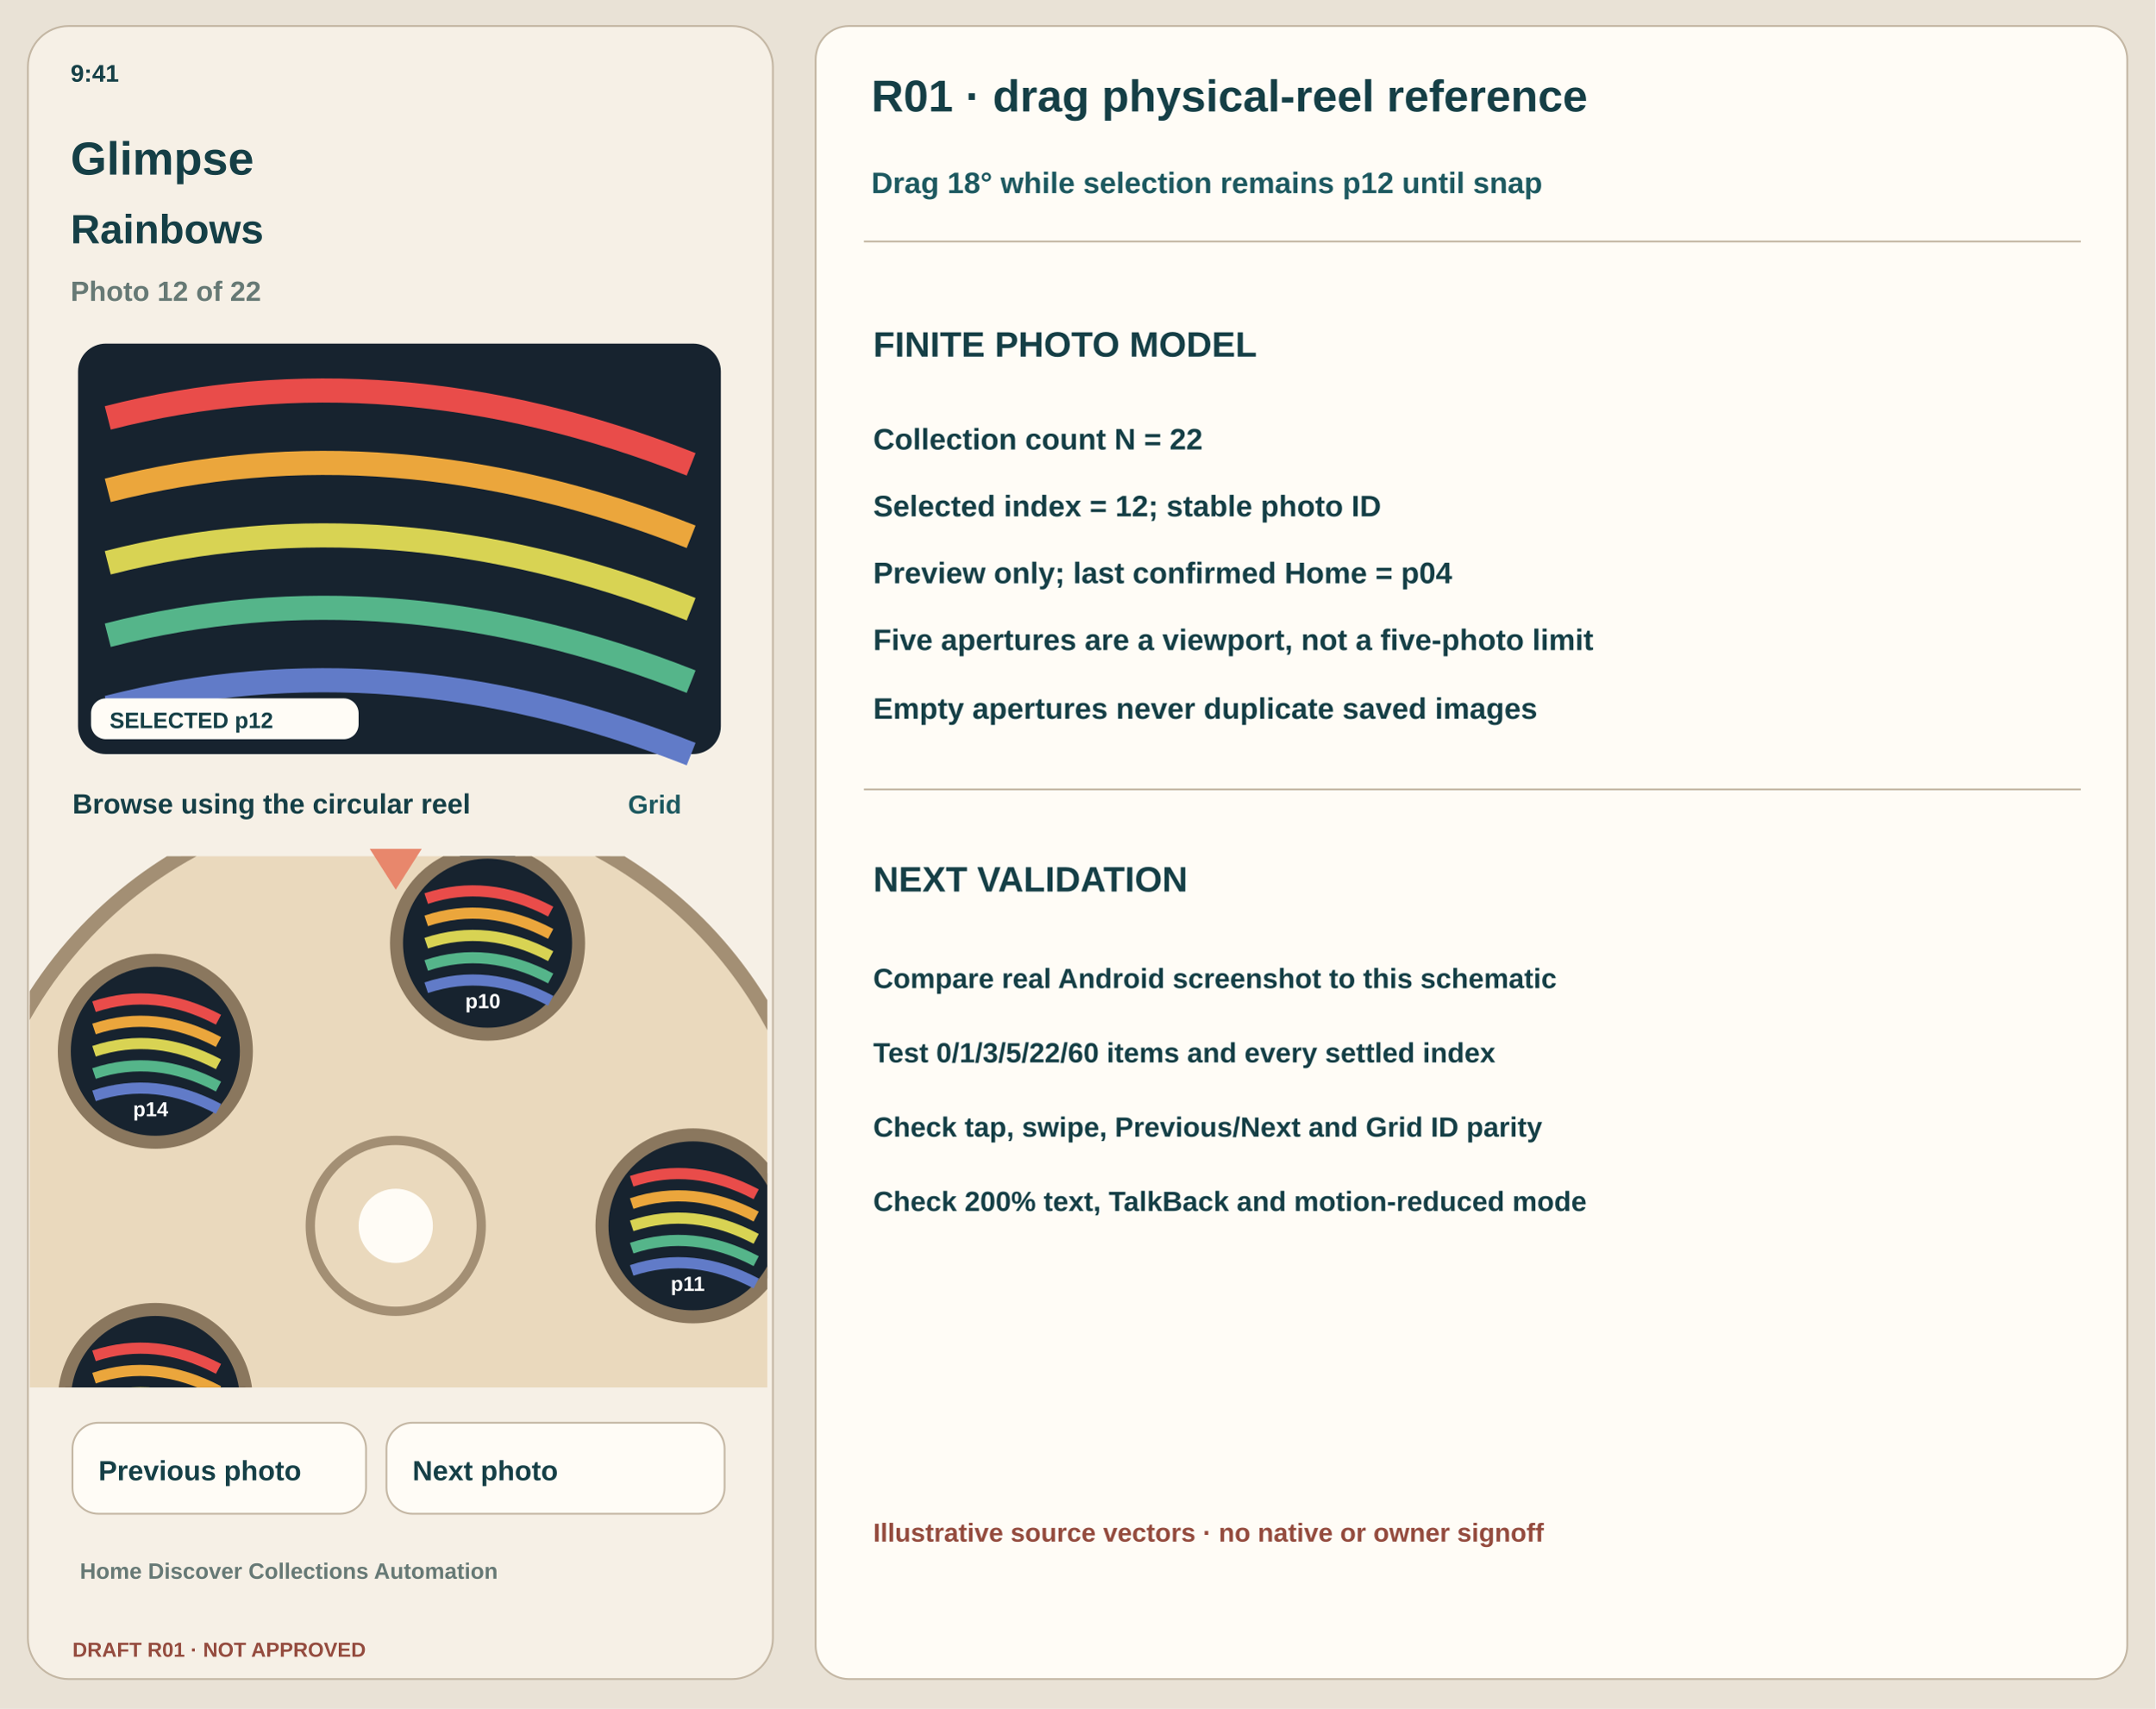
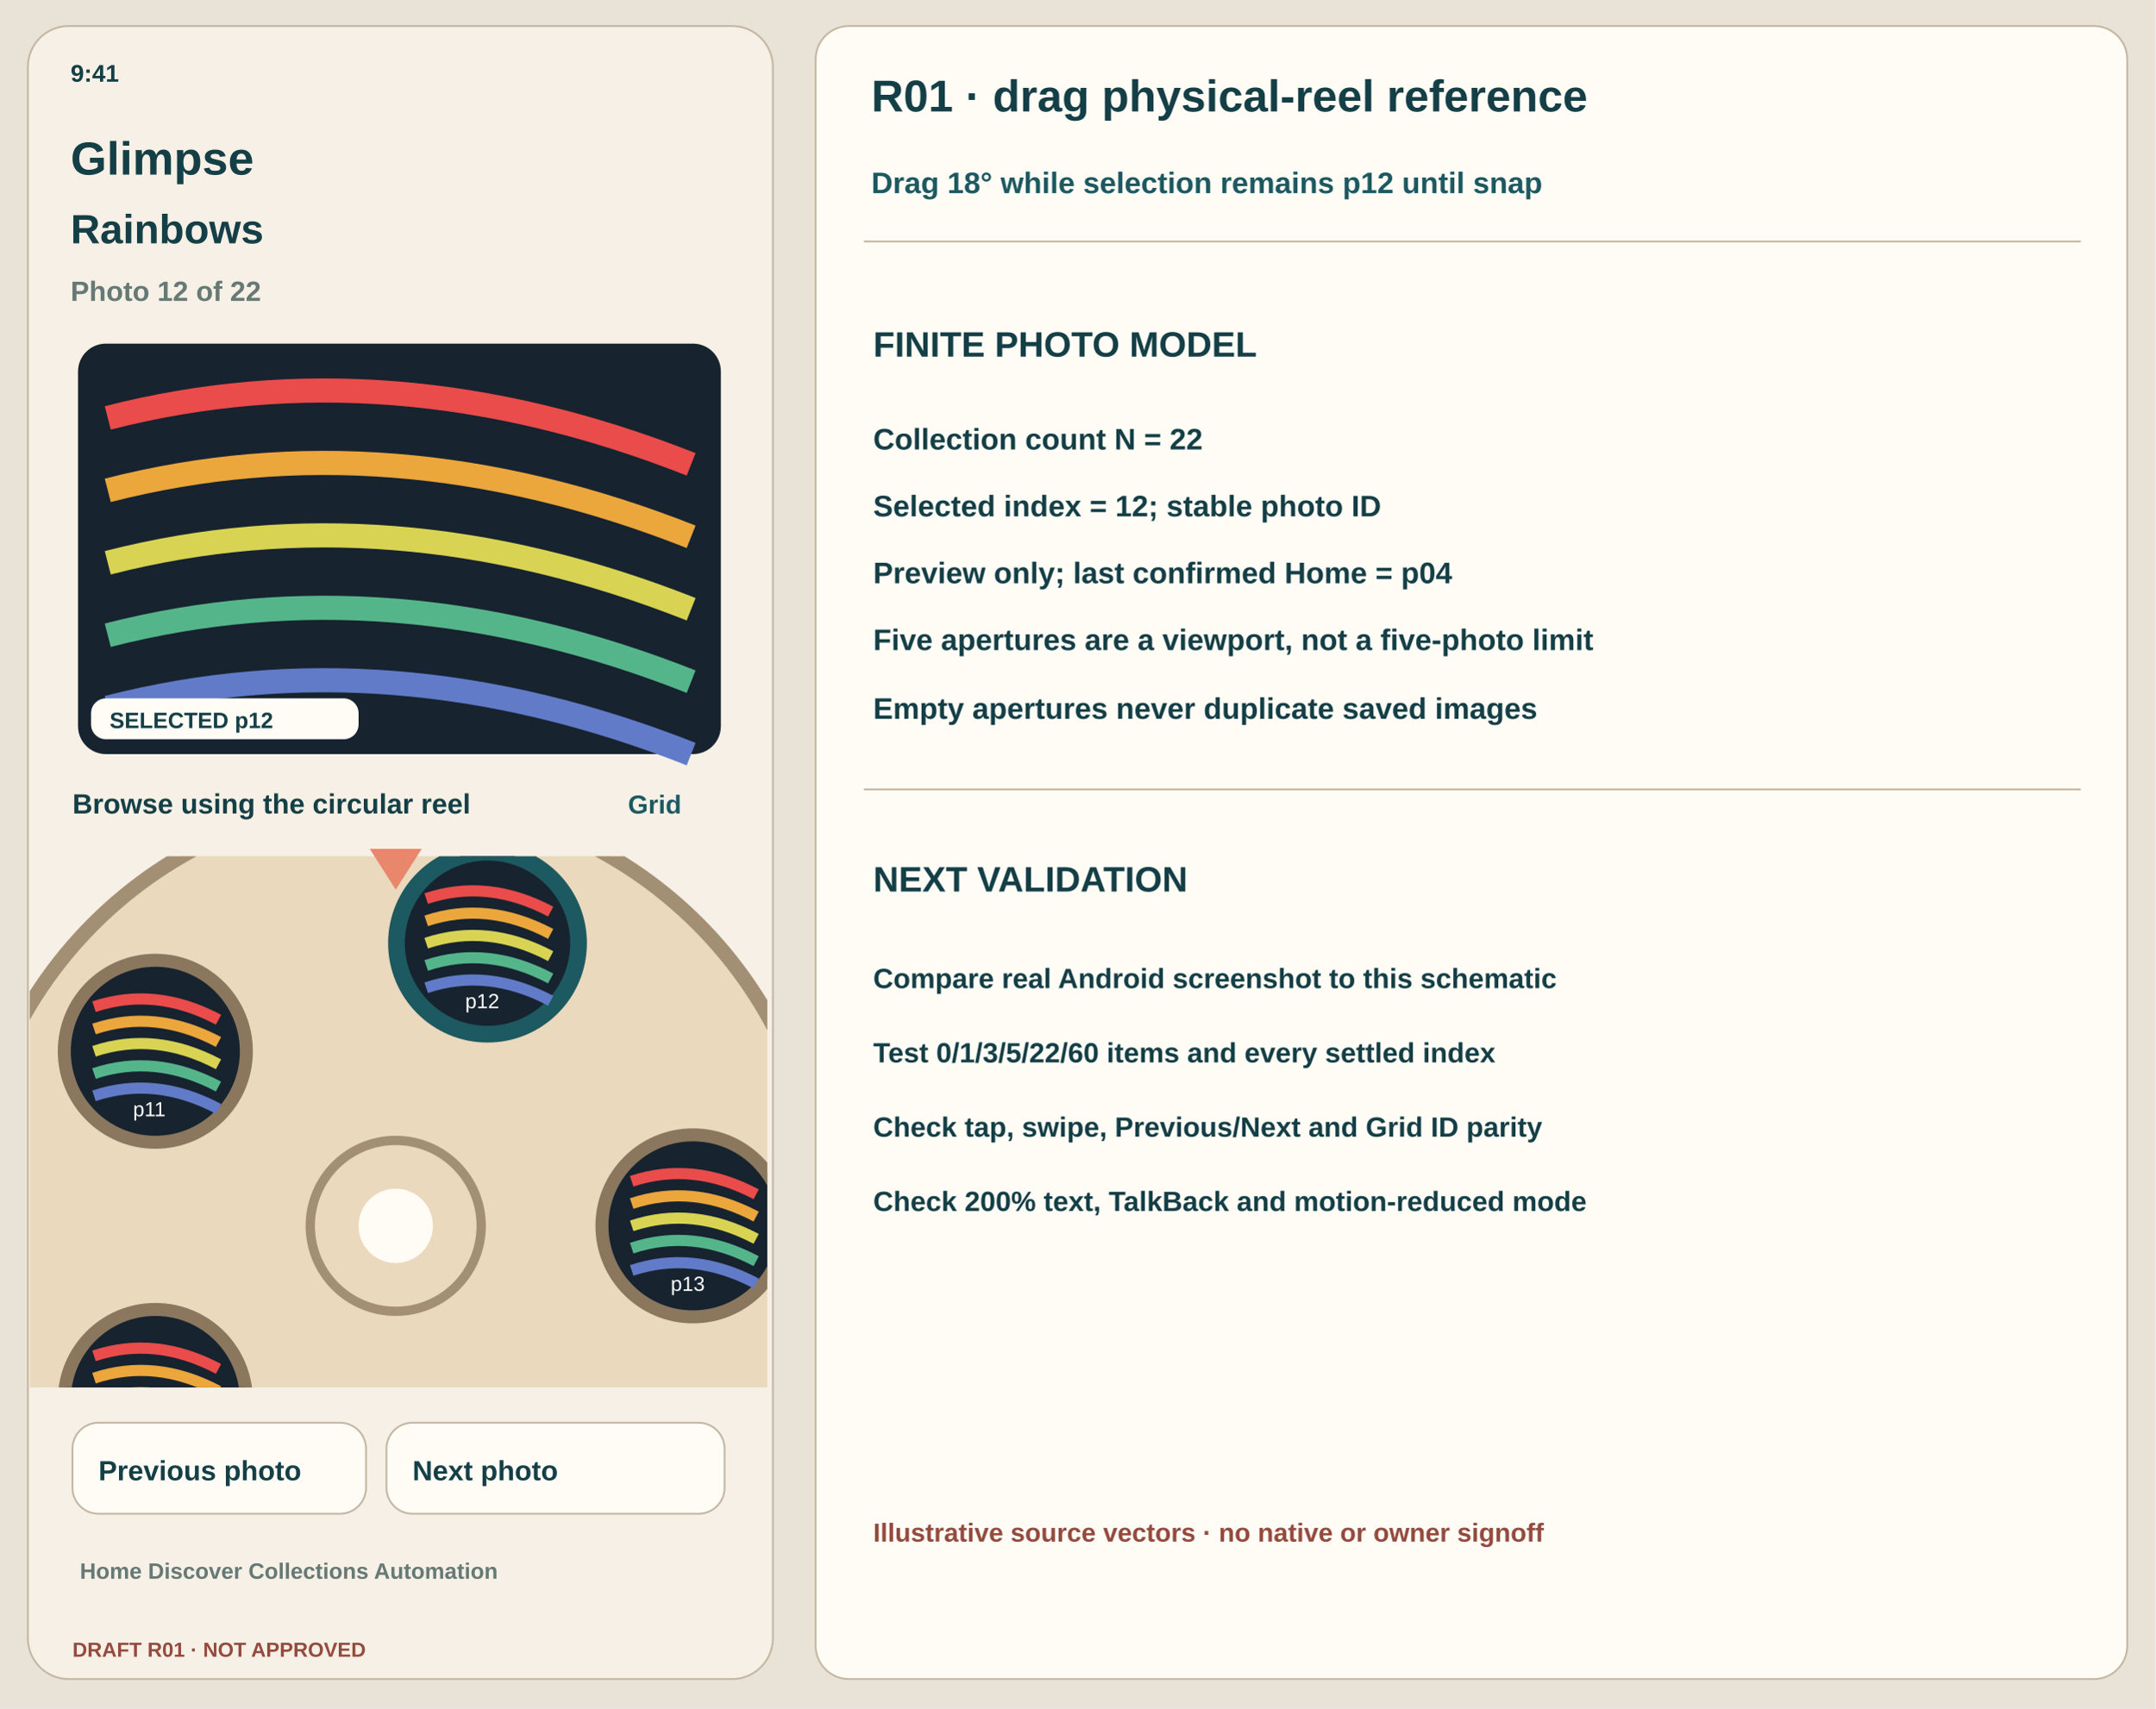
<svg xmlns="http://www.w3.org/2000/svg" width="1160" height="920" viewBox="0 0 1160 920" role="img" aria-label="R01 drag finite paper reel candidate">
  <rect width="1160" height="920" fill="#E9E2D6" />
  <rect x="15" y="14" width="401" height="890" rx="22" fill="#F6F0E6" stroke="#C4B7A4" />
  <text x="38" y="44" font-size="13" font-family="Arial,Helvetica,sans-serif" font-weight="600" fill="#153F46">9:41</text>
  <text x="38" y="94" font-size="25" font-family="Arial,Helvetica,sans-serif" font-weight="600" fill="#153F46">Glimpse</text>
  <text x="38" y="131" font-size="22" font-family="Arial,Helvetica,sans-serif" font-weight="600" fill="#153F46">Rainbows</text>
  <text x="38" y="162" font-size="15" font-family="Arial,Helvetica,sans-serif" font-weight="600" fill="#667975">Photo 12 of 22</text>
  <rect x="42" y="185" width="346" height="221" rx="15" fill="#17232F" />
  <path d="M58 225 Q210 186 372 250" fill="none" stroke="#E94C4A" stroke-width="13" />
  <path d="M58 264 Q210 225 372 289" fill="none" stroke="#EBA63C" stroke-width="13" />
  <path d="M58 303 Q210 264 372 328" fill="none" stroke="#D8D353" stroke-width="13" />
  <path d="M58 342 Q210 303 372 367" fill="none" stroke="#55B58A" stroke-width="13" />
  <path d="M58 381 Q210 342 372 406" fill="none" stroke="#617BC8" stroke-width="13" />
  <rect x="49" y="376" width="144" height="22" rx="8" fill="#FFFCF6" />
  <text x="59" y="392" font-size="12" font-family="Arial,Helvetica,sans-serif" font-weight="600" fill="#153F46">SELECTED p12</text>
  <text x="39" y="438" font-size="15" font-family="Arial,Helvetica,sans-serif" font-weight="700" fill="#153F46">Browse using the circular reel</text>
  <text x="338" y="438" font-size="14" font-family="Arial,Helvetica,sans-serif" font-weight="700" fill="#1D5960">Grid</text>
  <clipPath id="reel-crop">
    <rect x="16" y="461" width="397" height="286" />
  </clipPath>
  <g clip-path="url(#reel-crop)">
    <circle cx="213" cy="660" r="230" fill="#EAD9BD" stroke="#A38F74" stroke-width="8" />
    <g>
-       <circle cx="262.4" cy="507.8" r="49" fill="#17232F" stroke="#8A775E" stroke-width="7" />
+       <circle cx="262.4" cy="507.8" r="49" fill="#17232F" stroke="#1D5960" stroke-width="9" />
      <path d="M229.4 483.8 Q262.4 472.8 296.4 490.8" fill="none" stroke="#E94C4A" stroke-width="6" />
      <path d="M229.4 495.8 Q262.4 484.8 296.4 502.8" fill="none" stroke="#EBA63C" stroke-width="6" />
      <path d="M229.4 507.8 Q262.4 496.8 296.4 514.8" fill="none" stroke="#D8D353" stroke-width="6" />
      <path d="M229.4 519.8 Q262.4 508.8 296.4 526.8" fill="none" stroke="#55B58A" stroke-width="6" />
      <path d="M229.4 531.8 Q262.4 520.8 296.4 538.8" fill="none" stroke="#617BC8" stroke-width="6" />
-       <text x="250.4" y="542.8" font-size="11" font-family="Arial,Helvetica,sans-serif" font-weight="700" fill="#FFF">p10</text>
+       <text x="250.4" y="542.8" font-size="11" font-family="Arial,sans-serif" fill="#FFF">p12</text>
      <circle cx="373.0" cy="660.0" r="49" fill="#17232F" stroke="#8A775E" stroke-width="7" />
      <path d="M340.0 636.0 Q373.0 625.0 407.0 643.0" fill="none" stroke="#E94C4A" stroke-width="6" />
      <path d="M340.0 648.0 Q373.0 637.0 407.0 655.0" fill="none" stroke="#EBA63C" stroke-width="6" />
      <path d="M340.0 660.0 Q373.0 649.0 407.0 667.0" fill="none" stroke="#D8D353" stroke-width="6" />
      <path d="M340.0 672.0 Q373.0 661.0 407.0 679.0" fill="none" stroke="#55B58A" stroke-width="6" />
      <path d="M340.0 684.0 Q373.0 673.0 407.0 691.0" fill="none" stroke="#617BC8" stroke-width="6" />
-       <text x="361.0" y="695.0" font-size="11" font-family="Arial,Helvetica,sans-serif" font-weight="700" fill="#FFF">p11</text>
+       <text x="361.0" y="695.0" font-size="11" font-family="Arial,sans-serif" fill="#FFF">p13</text>
      <circle cx="262.4" cy="812.2" r="49" fill="#17232F" stroke="#8A775E" stroke-width="7" />
      <path d="M229.4 788.2 Q262.4 777.2 296.4 795.2" fill="none" stroke="#E94C4A" stroke-width="6" />
      <path d="M229.4 800.2 Q262.4 789.2 296.4 807.2" fill="none" stroke="#EBA63C" stroke-width="6" />
      <path d="M229.4 812.2 Q262.4 801.2 296.4 819.2" fill="none" stroke="#D8D353" stroke-width="6" />
      <path d="M229.4 824.2 Q262.4 813.2 296.4 831.2" fill="none" stroke="#55B58A" stroke-width="6" />
      <path d="M229.4 836.2 Q262.4 825.2 296.4 843.2" fill="none" stroke="#617BC8" stroke-width="6" />
-       <text x="250.4" y="847.2" font-size="11" font-family="Arial,Helvetica,sans-serif" font-weight="700" fill="#FFF">p12</text>
+       <text x="250.4" y="847.2" font-size="11" font-family="Arial,sans-serif" fill="#FFF">p14</text>
      <circle cx="83.6" cy="754.0" r="49" fill="#17232F" stroke="#8A775E" stroke-width="7" />
      <path d="M50.6 730.0 Q83.6 719.0 117.6 737.0" fill="none" stroke="#E94C4A" stroke-width="6" />
      <path d="M50.6 742.0 Q83.6 731.0 117.6 749.0" fill="none" stroke="#EBA63C" stroke-width="6" />
      <path d="M50.6 754.0 Q83.6 743.0 117.6 761.0" fill="none" stroke="#D8D353" stroke-width="6" />
      <path d="M50.6 766.0 Q83.6 755.0 117.6 773.0" fill="none" stroke="#55B58A" stroke-width="6" />
      <path d="M50.6 778.0 Q83.6 767.0 117.6 785.0" fill="none" stroke="#617BC8" stroke-width="6" />
-       <text x="71.6" y="789.0" font-size="11" font-family="Arial,Helvetica,sans-serif" font-weight="700" fill="#FFF">p13</text>
+       <text x="71.6" y="789.0" font-size="11" font-family="Arial,sans-serif" fill="#FFF">p10</text>
      <circle cx="83.6" cy="566.0" r="49" fill="#17232F" stroke="#8A775E" stroke-width="7" />
      <path d="M50.6 542.0 Q83.6 531.0 117.6 549.0" fill="none" stroke="#E94C4A" stroke-width="6" />
      <path d="M50.6 554.0 Q83.6 543.0 117.6 561.0" fill="none" stroke="#EBA63C" stroke-width="6" />
      <path d="M50.6 566.0 Q83.6 555.0 117.6 573.0" fill="none" stroke="#D8D353" stroke-width="6" />
      <path d="M50.6 578.0 Q83.6 567.0 117.6 585.0" fill="none" stroke="#55B58A" stroke-width="6" />
      <path d="M50.6 590.0 Q83.6 579.0 117.6 597.0" fill="none" stroke="#617BC8" stroke-width="6" />
-       <text x="71.6" y="601.0" font-size="11" font-family="Arial,Helvetica,sans-serif" font-weight="700" fill="#FFF">p14</text>
+       <text x="71.6" y="601.0" font-size="11" font-family="Arial,sans-serif" fill="#FFF">p11</text>
    </g>
    <circle cx="213" cy="660" r="46" fill="#EAD9BD" stroke="#A38F74" stroke-width="5" />
    <circle cx="213" cy="660" r="20" fill="#FFFCF6" />
  </g>
  <path d="M199 457 L227 457 L213 479Z" fill="#E8876C" />
  <rect x="39" y="766" width="158" height="49" rx="14" fill="#FFFCF6" stroke="#C4B7A4" />
  <rect x="208" y="766" width="182" height="49" rx="14" fill="#FFFCF6" stroke="#C4B7A4" />
  <text x="53" y="797" font-size="15" font-family="Arial,Helvetica,sans-serif" font-weight="600" fill="#153F46">Previous photo</text>
  <text x="222" y="797" font-size="15" font-family="Arial,Helvetica,sans-serif" font-weight="600" fill="#153F46">Next photo</text>
  <text x="43" y="850" font-size="12" font-family="Arial,Helvetica,sans-serif" font-weight="600" fill="#667975">Home     Discover     Collections     Automation</text>
  <text x="39" y="892" font-size="11" font-family="Arial,Helvetica,sans-serif" font-weight="700" fill="#944B3E">DRAFT R01 · NOT APPROVED</text>
  <rect x="439" y="14" width="706" height="890" rx="18" fill="#FFFCF6" stroke="#C4B7A4" />
  <text x="469" y="60" font-size="24" font-family="Arial,Helvetica,sans-serif" font-weight="600" fill="#153F46">R01 · drag physical-reel reference</text>
  <text x="469" y="104" font-size="16" font-family="Arial,Helvetica,sans-serif" font-weight="700" fill="#1D5960">Drag 18° while selection remains p12 until snap</text>
  <path d="M465 130 H1120" stroke="#C4B7A4" />
  <text x="470" y="192" font-size="19" font-family="Arial,Helvetica,sans-serif" font-weight="600" fill="#153F46">FINITE PHOTO MODEL</text>
  <text x="470" y="242" font-size="16" font-family="Arial,Helvetica,sans-serif" font-weight="600" fill="#153F46">Collection count N = 22</text>
  <text x="470" y="278" font-size="16" font-family="Arial,Helvetica,sans-serif" font-weight="600" fill="#153F46">Selected index = 12; stable photo ID</text>
  <text x="470" y="314" font-size="16" font-family="Arial,Helvetica,sans-serif" font-weight="600" fill="#153F46">Preview only; last confirmed Home = p04</text>
  <text x="470" y="350" font-size="16" font-family="Arial,Helvetica,sans-serif" font-weight="600" fill="#153F46">Five apertures are a viewport, not a five-photo limit</text>
  <text x="470" y="387" font-size="16" font-family="Arial,Helvetica,sans-serif" font-weight="600" fill="#153F46">Empty apertures never duplicate saved images</text>
  <path d="M465 425 H1120" stroke="#C4B7A4" />
  <text x="470" y="480" font-size="19" font-family="Arial,Helvetica,sans-serif" font-weight="600" fill="#153F46">NEXT VALIDATION</text>
  <text x="470" y="532" font-size="15" font-family="Arial,Helvetica,sans-serif" font-weight="600" fill="#153F46">Compare real Android screenshot to this schematic</text>
  <text x="470" y="572" font-size="15" font-family="Arial,Helvetica,sans-serif" font-weight="600" fill="#153F46">Test 0/1/3/5/22/60 items and every settled index</text>
  <text x="470" y="612" font-size="15" font-family="Arial,Helvetica,sans-serif" font-weight="600" fill="#153F46">Check tap, swipe, Previous/Next and Grid ID parity</text>
  <text x="470" y="652" font-size="15" font-family="Arial,Helvetica,sans-serif" font-weight="600" fill="#153F46">Check 200% text, TalkBack and motion-reduced mode</text>
  <text x="470" y="830" font-size="14" font-family="Arial,Helvetica,sans-serif" font-weight="700" fill="#944B3E">Illustrative source vectors · no native or owner signoff</text>
</svg>
